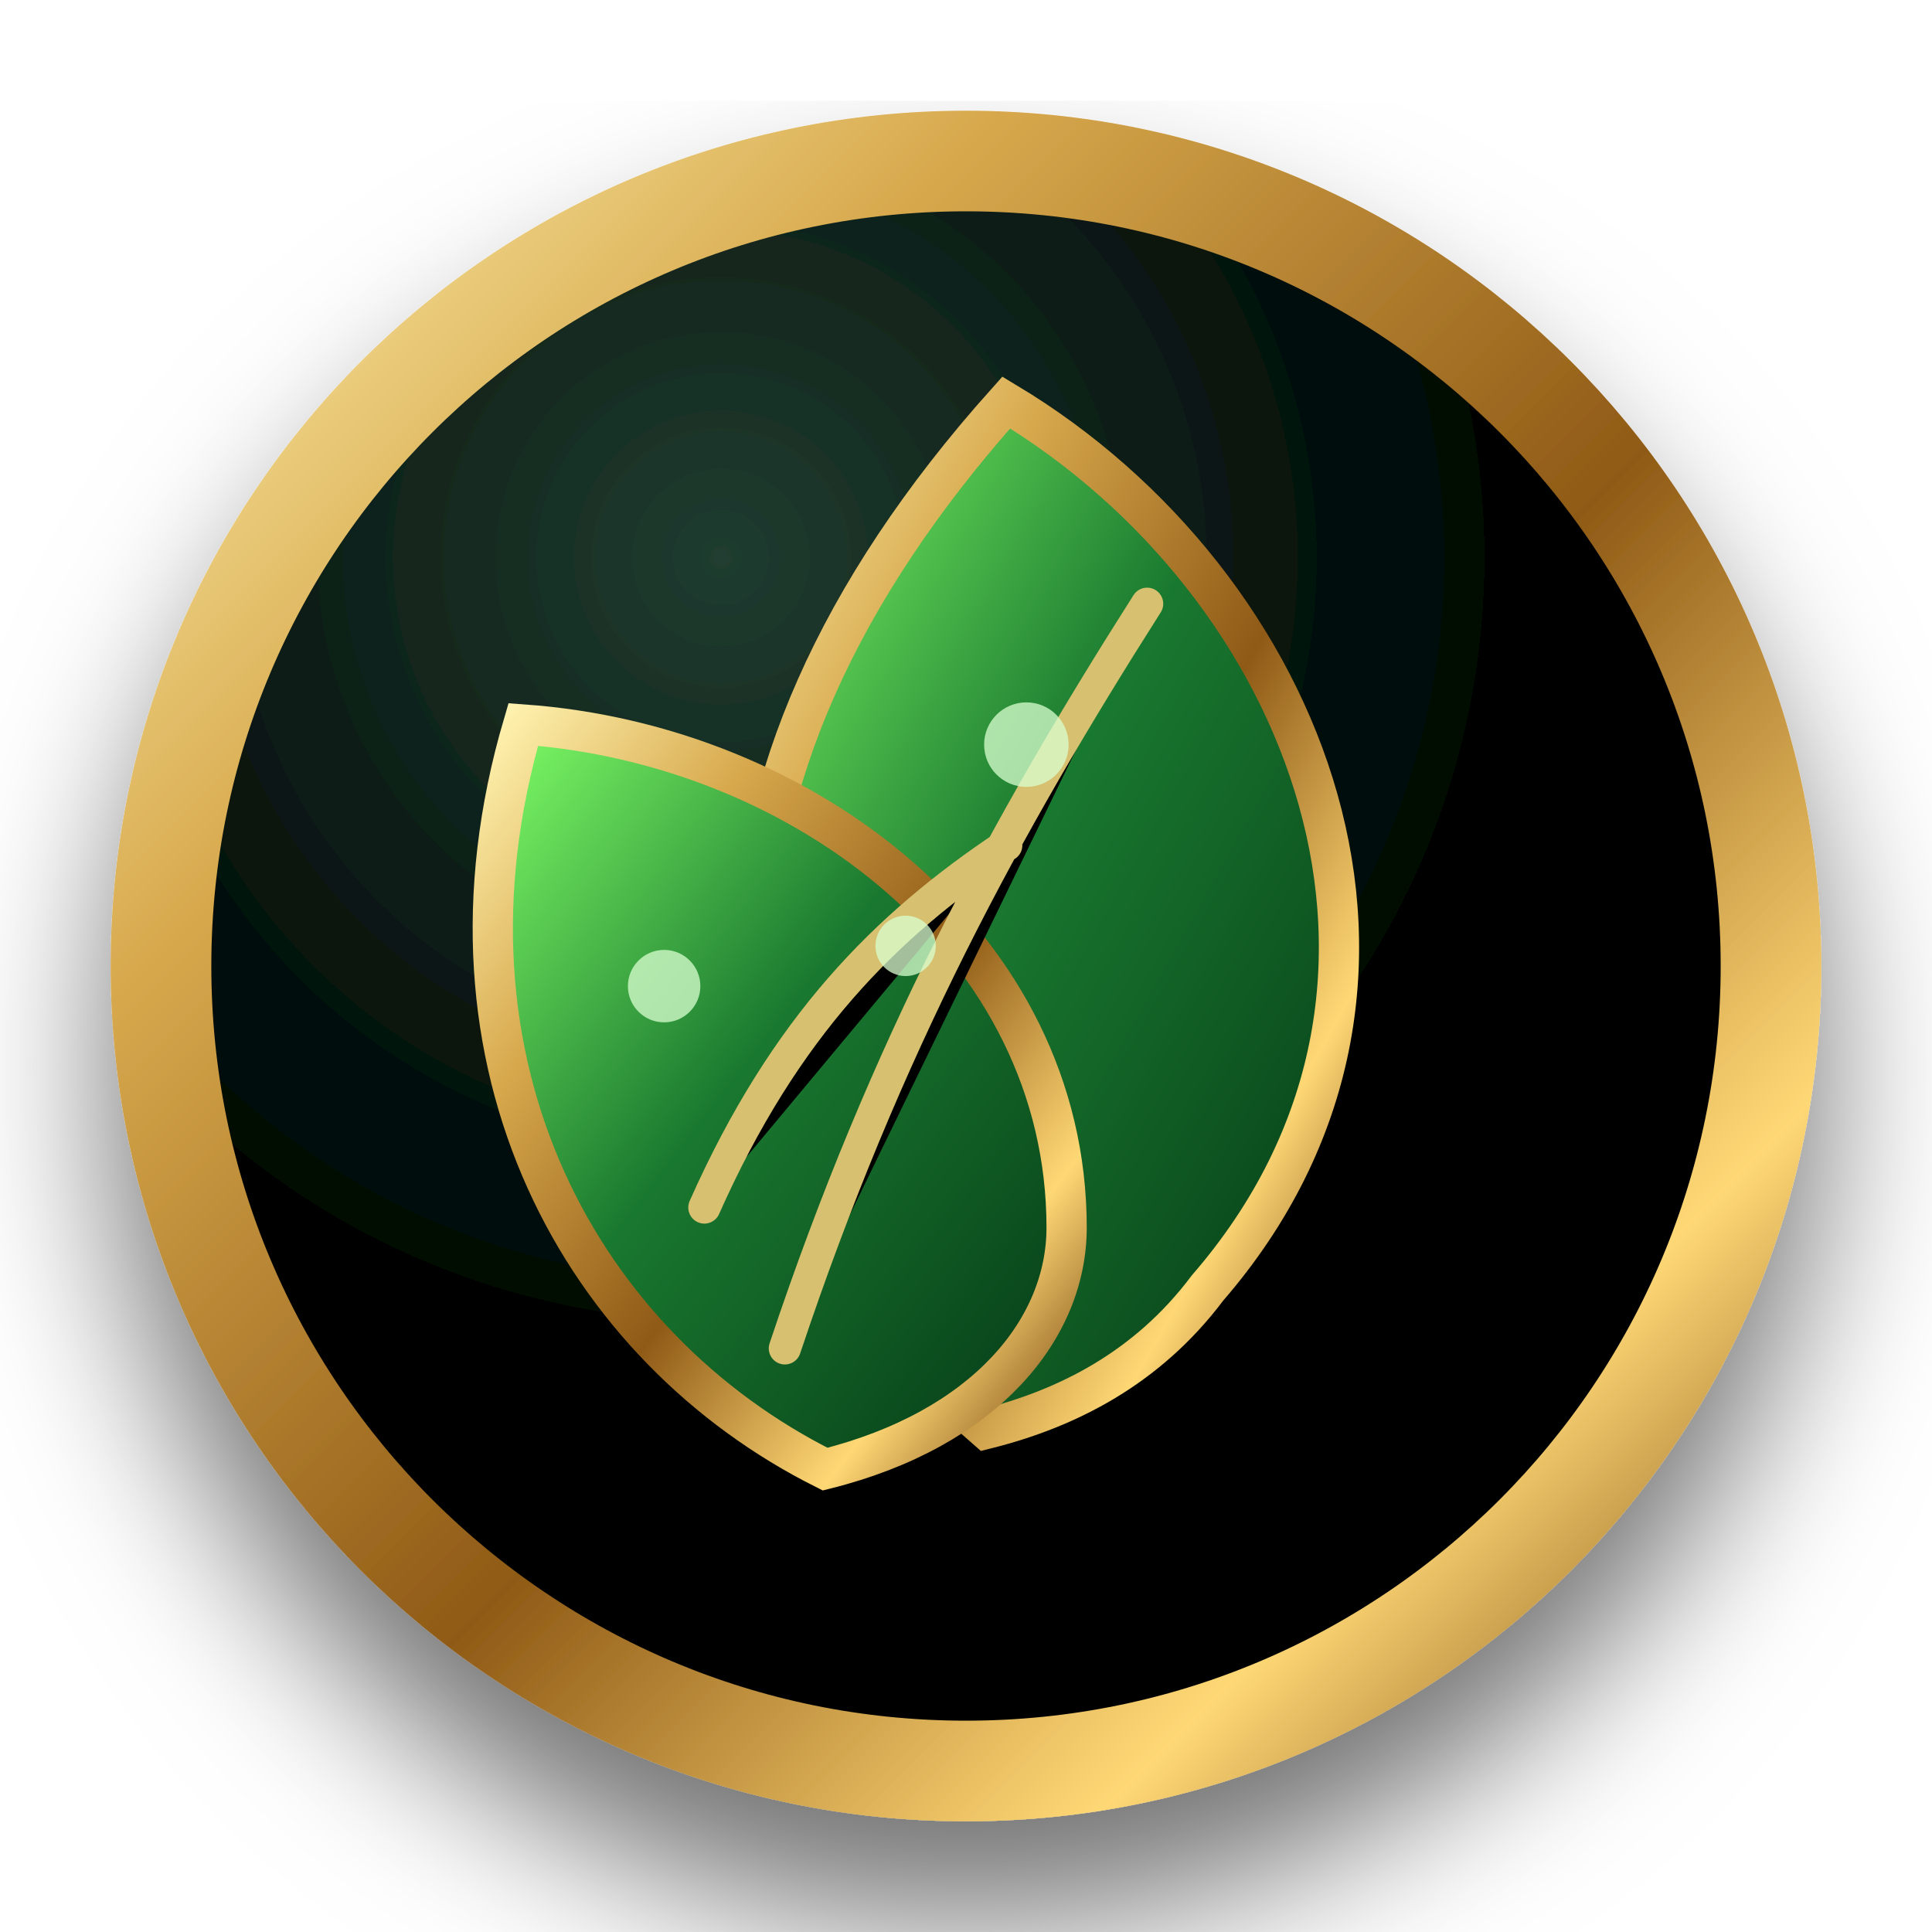
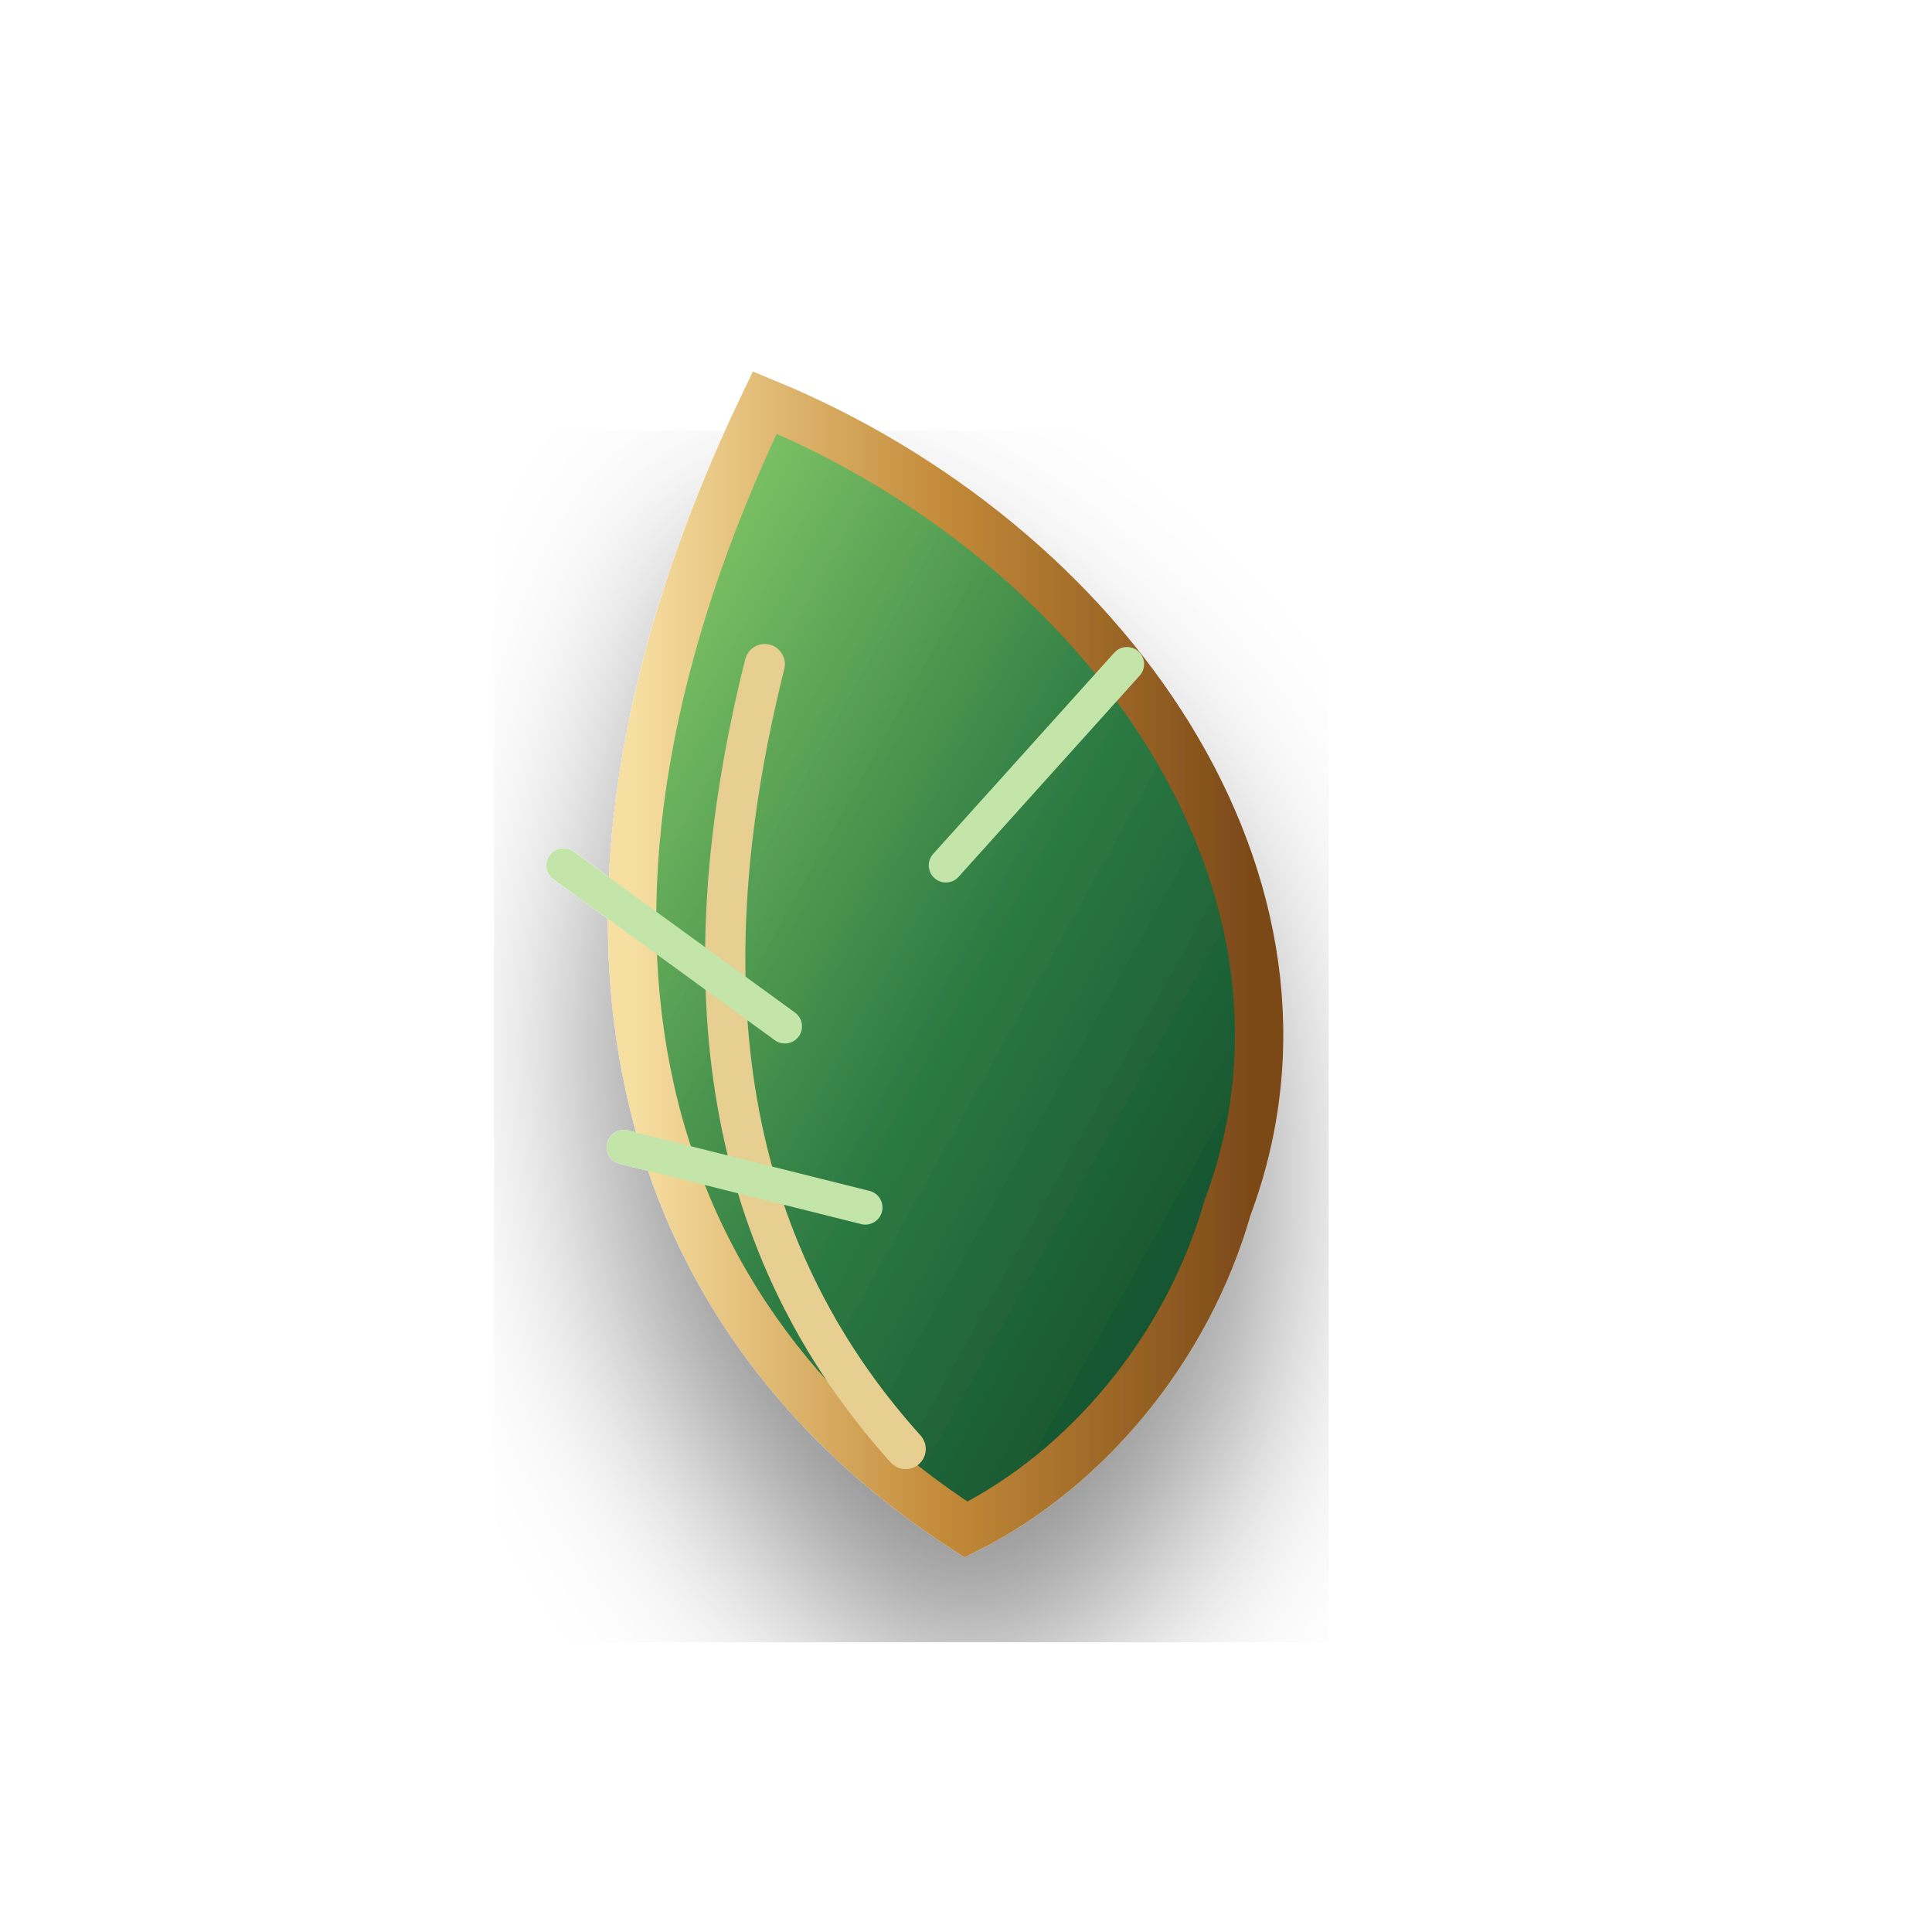
<svg xmlns="http://www.w3.org/2000/svg" viewBox="0 0 96 96">
  <defs>
-     <radialGradient id="b" cx=".35" cy=".25">
-       <stop stop-color="#203d30" />
-       <stop offset=".72" stop-color="#06120d" />
-       <stop offset="1" stop-color="#020302" />
-     </radialGradient>
-     <linearGradient id="g" x1="0" y1="0" x2="1" y2="1">
-       <stop stop-color="#fff3b0" />
-       <stop offset=".25" stop-color="#d7a84c" />
-       <stop offset=".55" stop-color="#8f5a16" />
-       <stop offset=".8" stop-color="#ffd875" />
-       <stop offset="1" stop-color="#6b3908" />
+     <linearGradient id="a" x1="0" y1="0" x2="1" y2="1">
+       <stop stop-color="#93d56d" />
+       <stop offset=".52" stop-color="#2d7b43" />
+       <stop offset="1" stop-color="#0a3f26" />
    </linearGradient>
-     <linearGradient id="l" x1="0" y1="0" x2="1" y2="1">
-       <stop stop-color="#82ff67" />
-       <stop offset=".45" stop-color="#19782f" />
-       <stop offset="1" stop-color="#053816" />
+     <linearGradient id="g">
+       <stop stop-color="#f7dfa2" />
+       <stop offset=".5" stop-color="#c38a38" />
+       <stop offset="1" stop-color="#7a4818" />
    </linearGradient>
    <filter id="s">
-       <feDropShadow dx="0" dy="5" stdDeviation="4" flood-opacity=".55" />
+       <feDropShadow dx="0" dy="7" stdDeviation="5" flood-opacity=".45" />
    </filter>
  </defs>
-   <circle cx="48" cy="48" r="40" fill="url(#b)" stroke="url(#g)" stroke-width="5" filter="url(#s)" />
-   <path d="M49 71C34 58 33 39 50 20c15 9 23 29 10 44-3 4-7 6-11 7Z" fill="url(#l)" stroke="url(#g)" stroke-width="2" />
-   <path d="M41 73C29 67 21 53 26 36c14 1 27 11 27 25 0 5-4 10-12 12Z" fill="url(#l)" stroke="url(#g)" stroke-width="2" />
-   <path d="M39 67c5-15 11-26 18-37M35 60c4-9 9-14 15-18" stroke="#d7c070" stroke-width="1.6" stroke-linecap="round" />
-   <g fill="#d9ffd0" opacity=".75">
-     <circle cx="51" cy="37" r="2.1" />
-     <circle cx="45" cy="47" r="1.5" />
-     <circle cx="33" cy="49" r="1.8" />
+   <g filter="url(#s)">
+     <path d="M48 76C31 65 26 45 38 20c17 7 29 24 23 40-2 7-7 13-13 16Z" fill="url(#a)" stroke="url(#g)" stroke-width="2.4" />
+     <path d="M45 72C36 62 34 49 38 33" fill="none" stroke="#e7cf91" stroke-width="2" stroke-linecap="round" />
+     <path d="M39 51 28 43M43 60 31 57M47 43l9-10" fill="none" stroke="#c4e5aa" stroke-width="1.7" stroke-linecap="round" />
  </g>
</svg>
